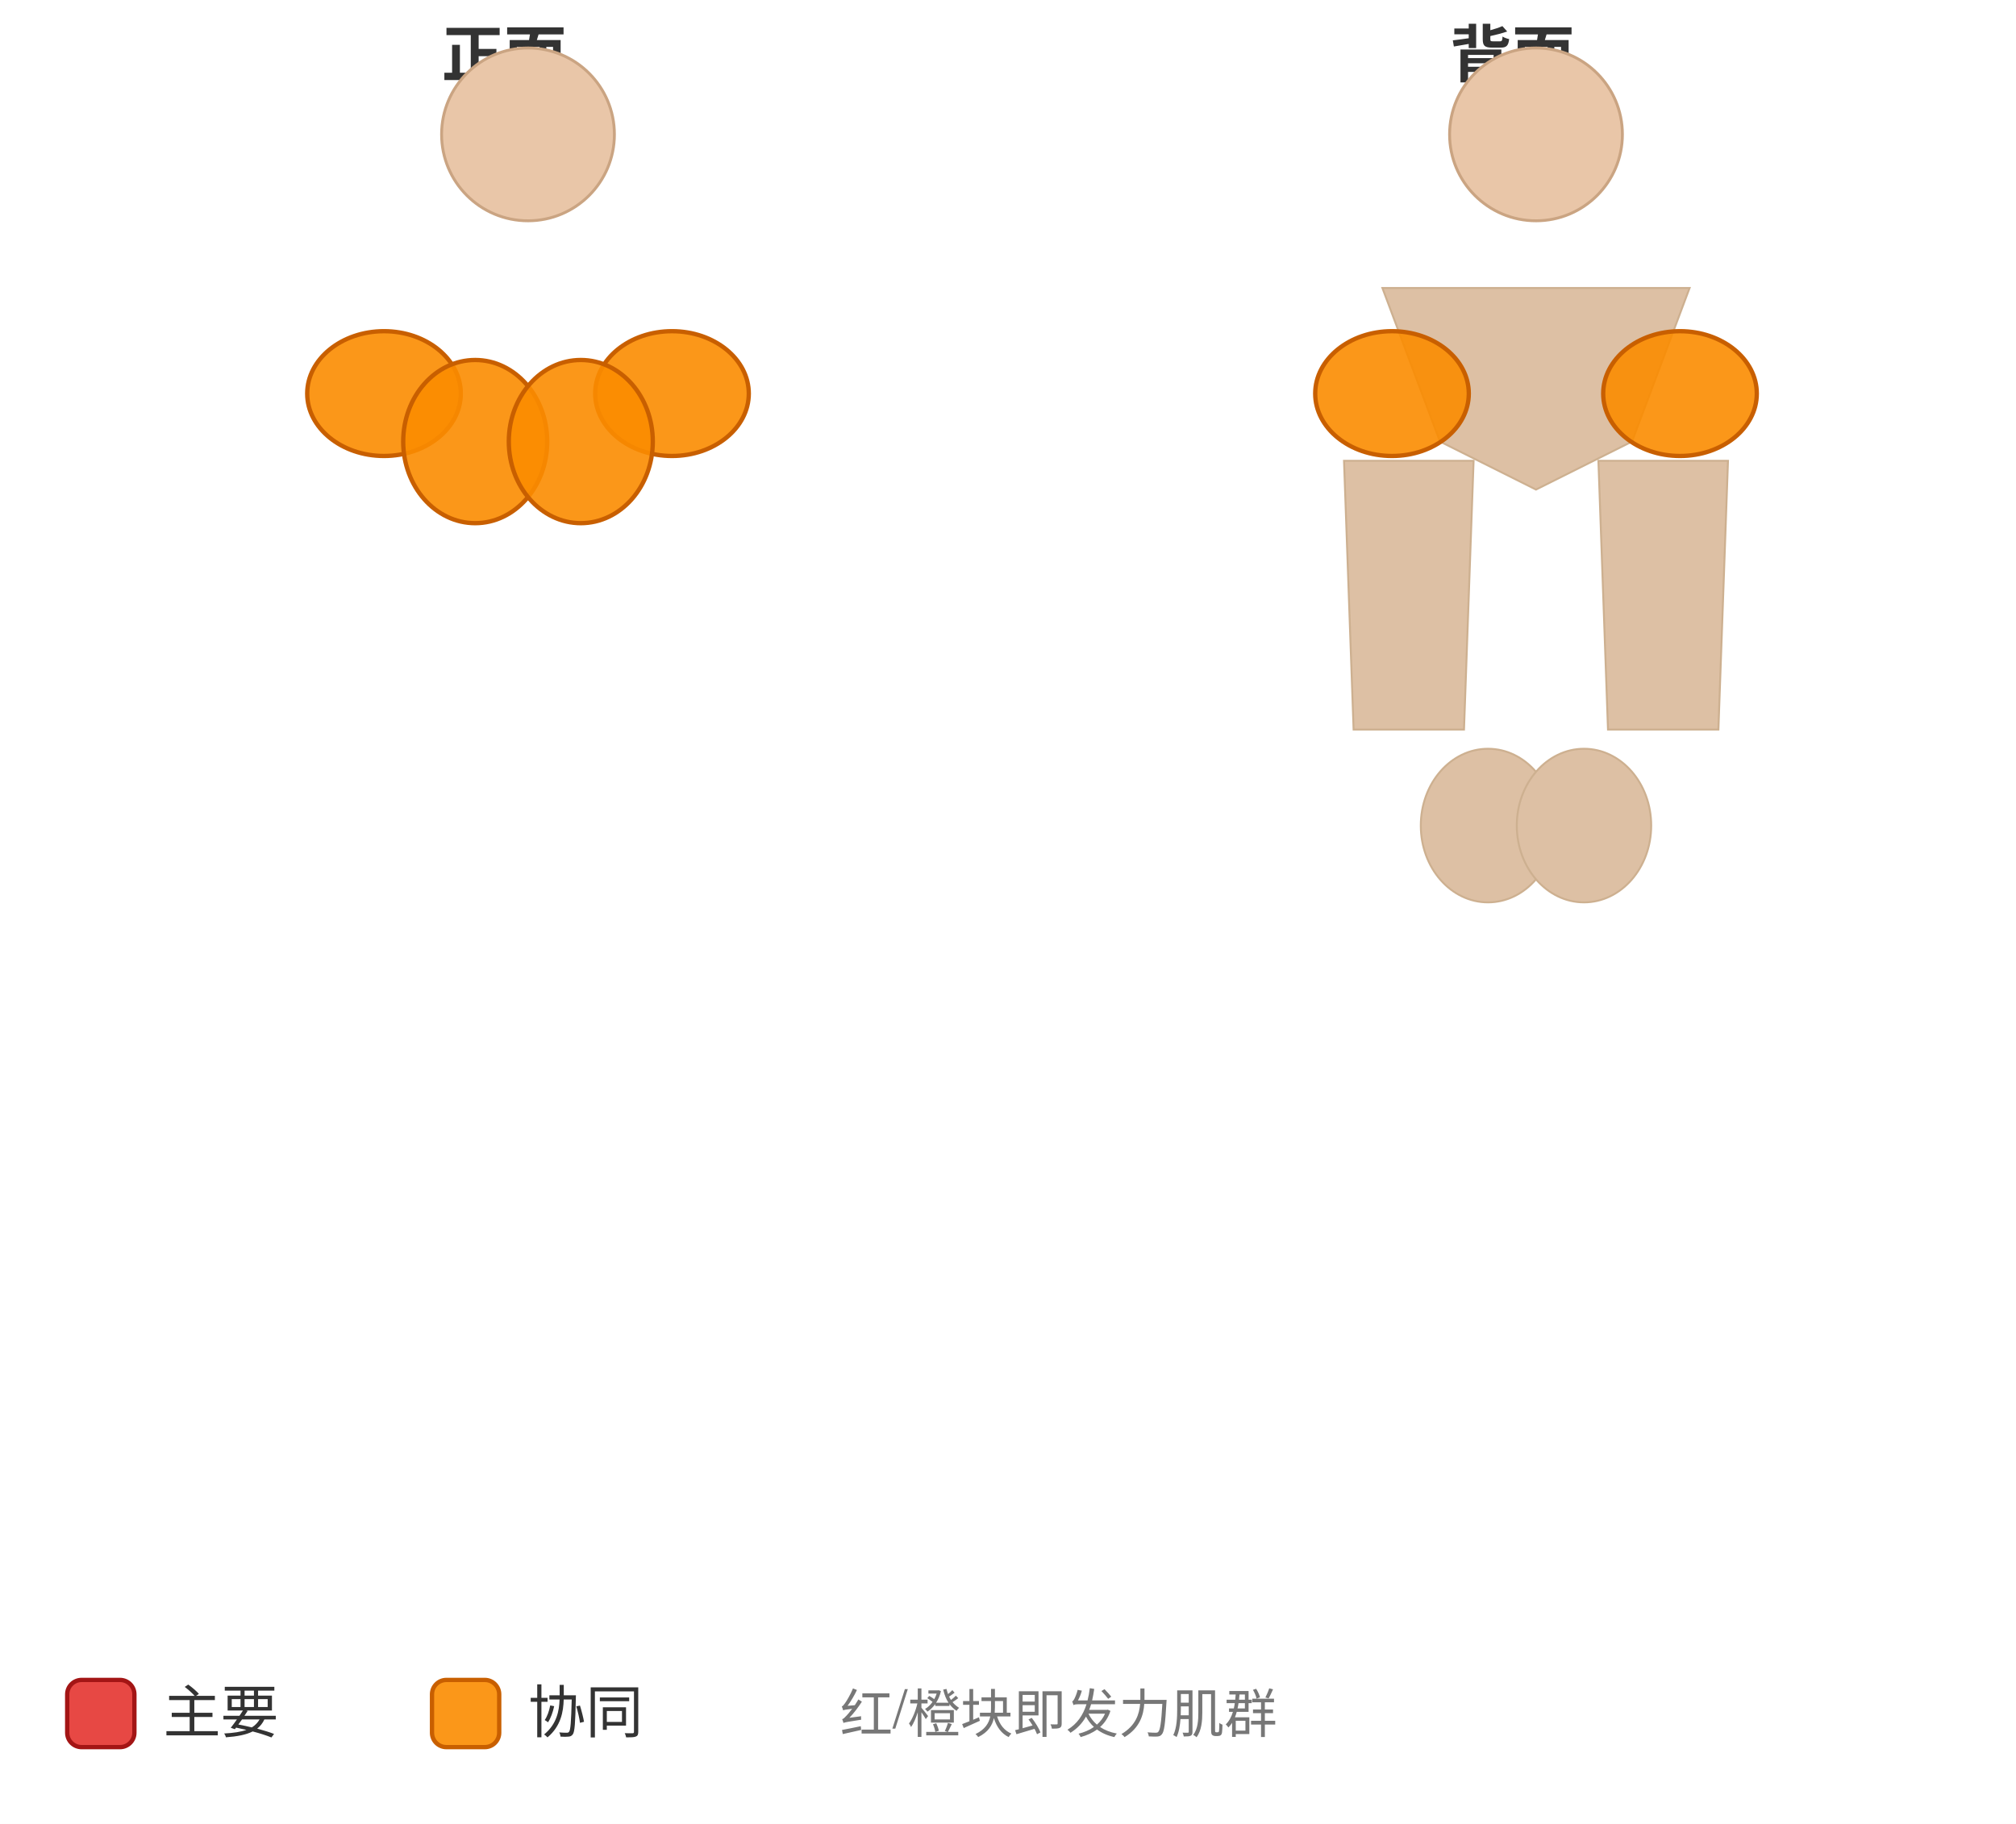
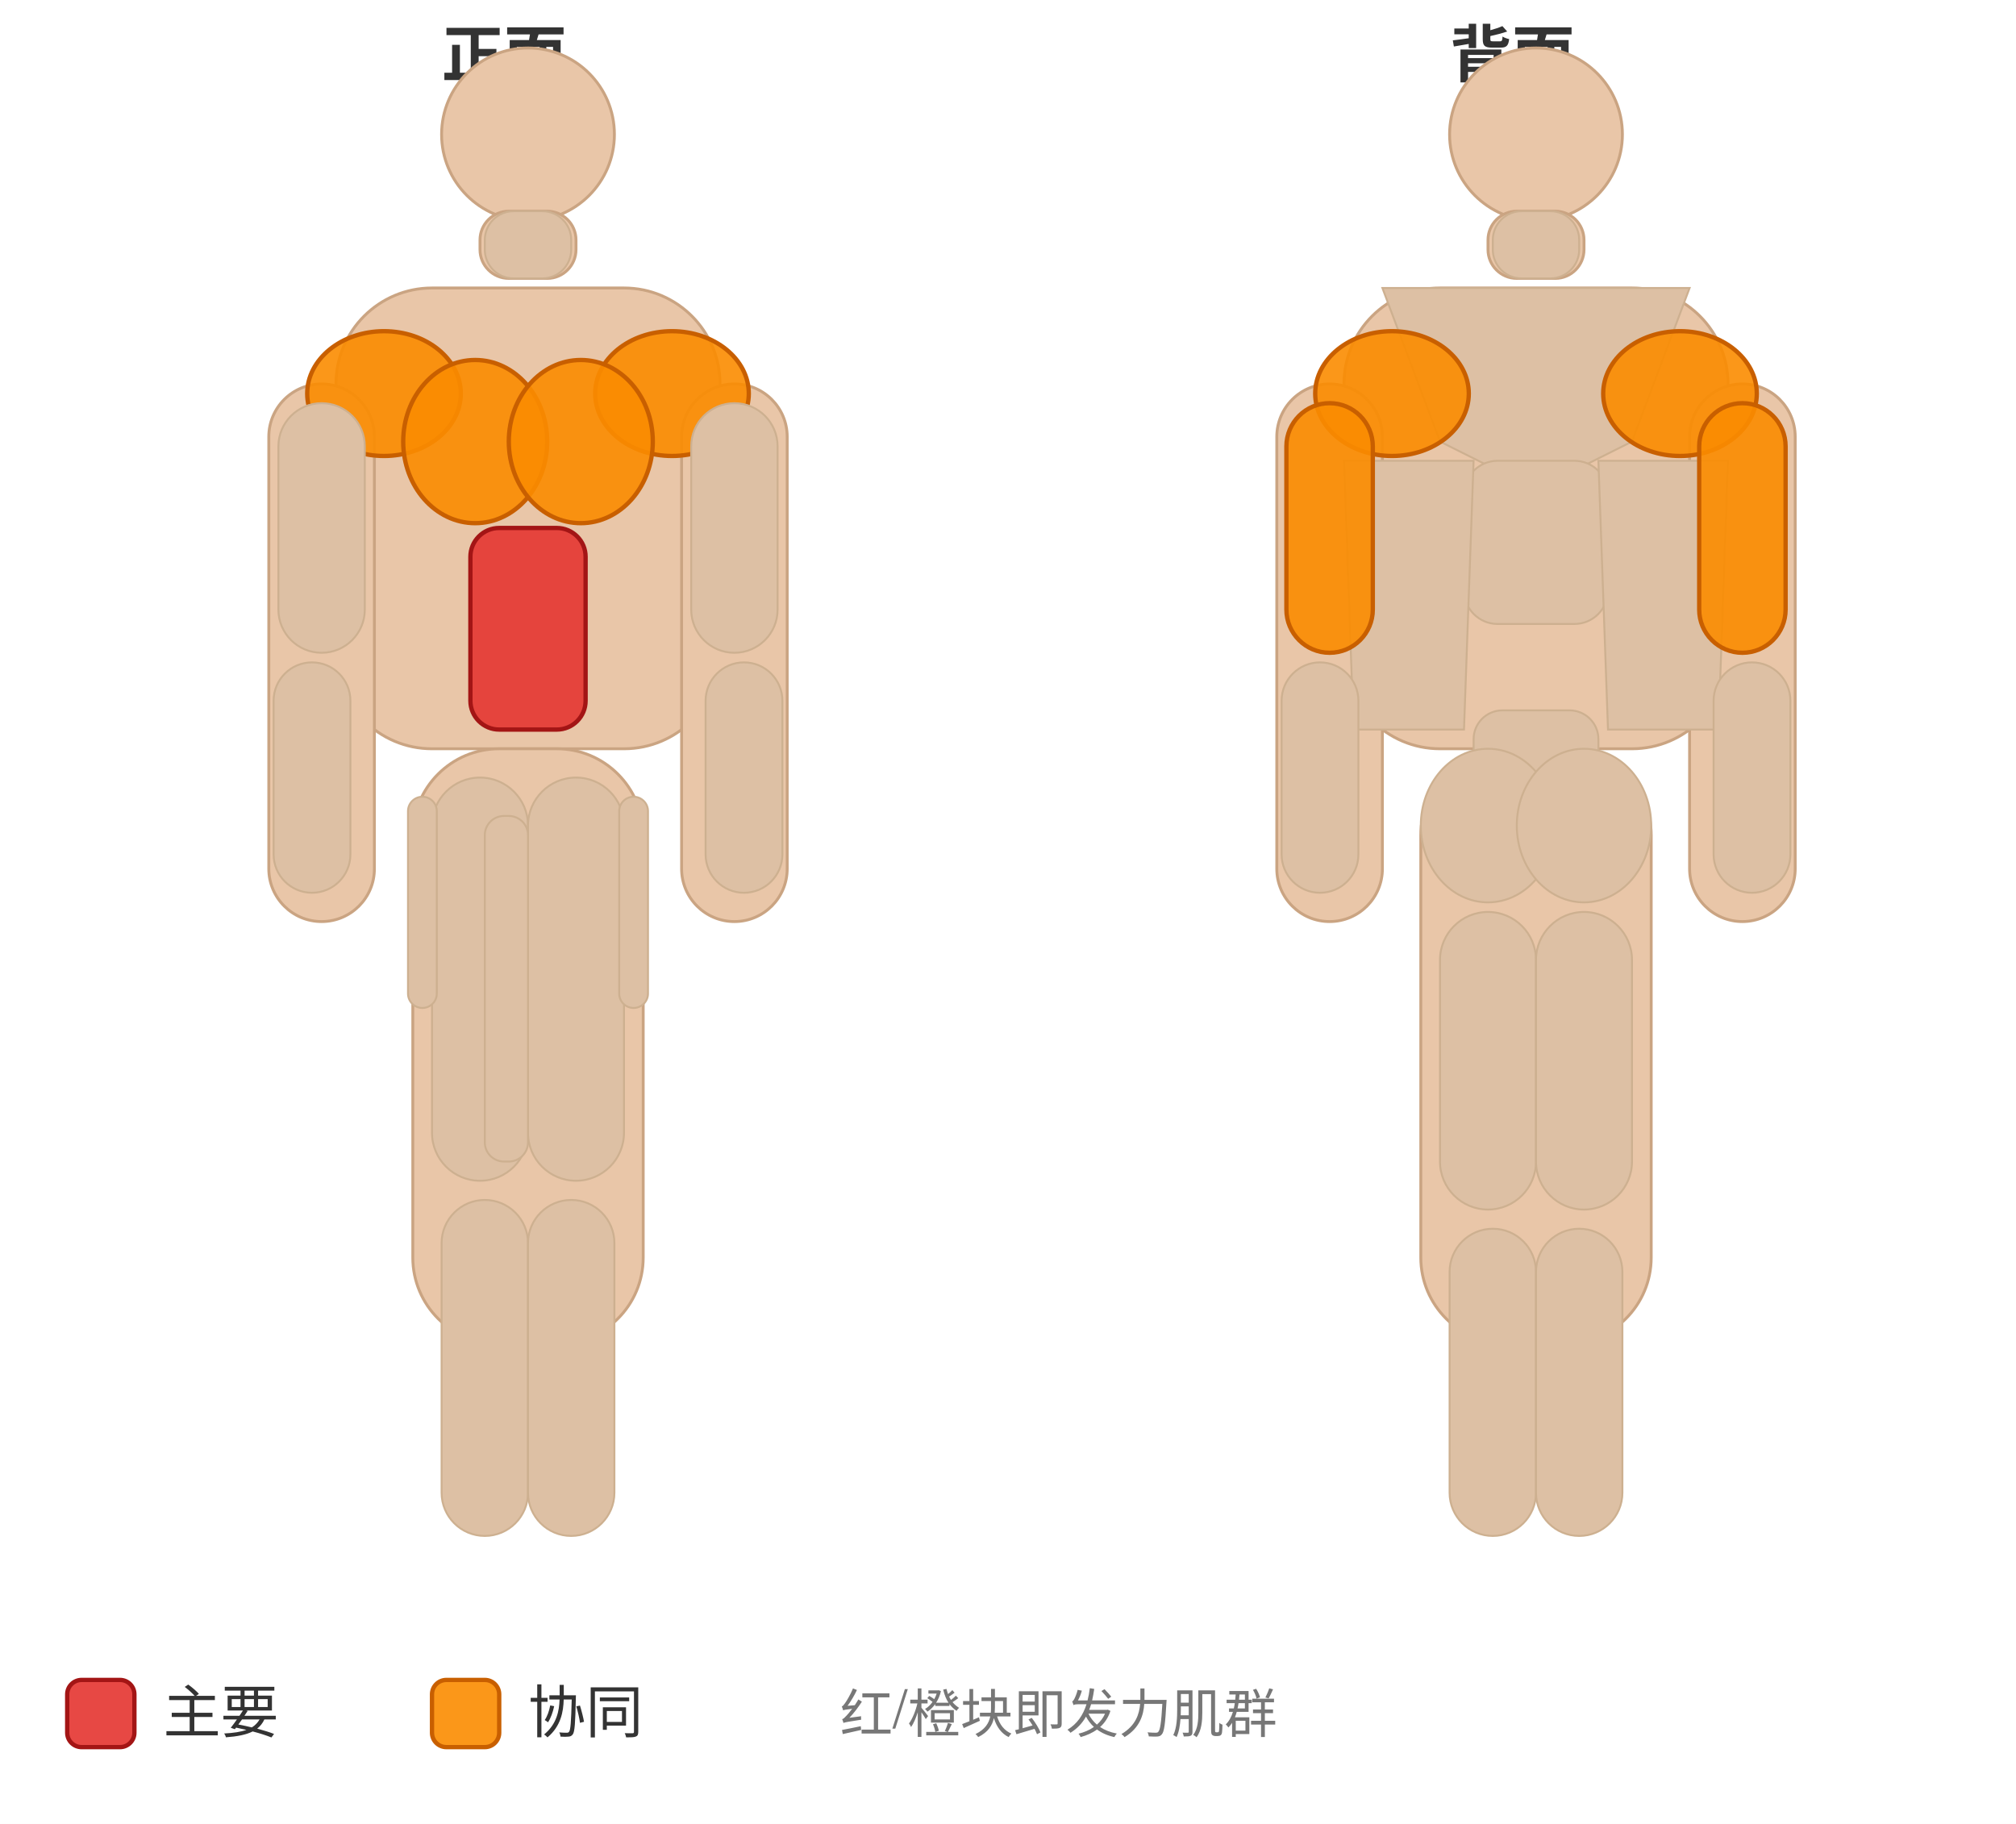
- <svg xmlns="http://www.w3.org/2000/svg" viewBox="0 0 420 380" font-family="-apple-system,Segoe UI,Helvetica,Arial,sans-serif">
+ <svg xmlns="http://www.w3.org/2000/svg" viewBox="0 0 420 380" width="420" height="380" font-family="-apple-system,Segoe UI,Helvetica,Arial,sans-serif">
  <rect width="420" height="380" fill="#ffffff" />
  <text x="105" y="16" font-size="13" font-weight="700" text-anchor="middle" fill="#333">正面</text>
  <text x="315" y="16" font-size="13" font-weight="700" text-anchor="middle" fill="#333">背面</text>
  <g transform="translate(10,0)">
    <circle fill="#e9c6a8" stroke="#caa482" stroke-width="0.6" cx="100" cy="28" r="18" />
-     <rect fill="#e9c6a8" stroke="#caa482" stroke-width="0.6" x="90" y="44" w="20" h="14" rx="6" />
-     <rect fill="#e9c6a8" stroke="#caa482" stroke-width="0.6" x="60" y="60" w="80" h="96" rx="20" />
-     <rect fill="#e9c6a8" stroke="#caa482" stroke-width="0.6" x="46" y="80" w="22" h="112" rx="11" />
-     <rect fill="#e9c6a8" stroke="#caa482" stroke-width="0.6" x="132" y="80" w="22" h="112" rx="11" />
-     <rect fill="#e9c6a8" stroke="#caa482" stroke-width="0.6" x="76" y="156" w="48" h="124" rx="18" />
-     <rect fill="#ddc0a4" stroke="#cdb090" stroke-width="0.4" x="91" y="44" w="18" h="14" rx="6" />
+     <rect fill="#e9c6a8" stroke="#caa482" stroke-width="0.6" x="90" y="44" width="20" height="14" rx="6" />
+     <rect fill="#e9c6a8" stroke="#caa482" stroke-width="0.6" x="60" y="60" width="80" height="96" rx="20" />
+     <rect fill="#e9c6a8" stroke="#caa482" stroke-width="0.6" x="46" y="80" width="22" height="112" rx="11" />
+     <rect fill="#e9c6a8" stroke="#caa482" stroke-width="0.6" x="132" y="80" width="22" height="112" rx="11" />
+     <rect fill="#e9c6a8" stroke="#caa482" stroke-width="0.6" x="76" y="156" width="48" height="124" rx="18" />
+     <rect fill="#ddc0a4" stroke="#cdb090" stroke-width="0.4" x="91" y="44" width="18" height="14" rx="6" />
    <ellipse fill="#fb8c00" fill-opacity="0.9" stroke="#c85f00" stroke-width="0.9" cx="70" cy="82" rx="16" ry="13" />
    <ellipse fill="#fb8c00" fill-opacity="0.9" stroke="#c85f00" stroke-width="0.9" cx="130" cy="82" rx="16" ry="13" />
    <ellipse fill="#fb8c00" fill-opacity="0.9" stroke="#c85f00" stroke-width="0.9" cx="89" cy="92" rx="15" ry="17" />
    <ellipse fill="#fb8c00" fill-opacity="0.9" stroke="#c85f00" stroke-width="0.9" cx="111" cy="92" rx="15" ry="17" />
-     <rect fill="#ddc0a4" stroke="#cdb090" stroke-width="0.4" x="48" y="84" w="18" h="52" rx="9" />
-     <rect fill="#ddc0a4" stroke="#cdb090" stroke-width="0.4" x="134" y="84" w="18" h="52" rx="9" />
-     <rect fill="#ddc0a4" stroke="#cdb090" stroke-width="0.4" x="47" y="138" w="16" h="48" rx="8" />
-     <rect fill="#ddc0a4" stroke="#cdb090" stroke-width="0.4" x="137" y="138" w="16" h="48" rx="8" />
-     <rect fill="#e53935" fill-opacity="0.92" stroke="#a31515" stroke-width="0.9" x="88" y="110" w="24" h="42" rx="6" />
-     <rect fill="#ddc0a4" stroke="#cdb090" stroke-width="0.4" x="80" y="162" w="20" h="84" rx="10" />
-     <rect fill="#ddc0a4" stroke="#cdb090" stroke-width="0.4" x="100" y="162" w="20" h="84" rx="10" />
-     <rect fill="#ddc0a4" stroke="#cdb090" stroke-width="0.4" x="91" y="170" w="9" h="72" rx="4" />
-     <rect fill="#ddc0a4" stroke="#cdb090" stroke-width="0.4" x="75" y="166" w="6" h="44" rx="3" />
-     <rect fill="#ddc0a4" stroke="#cdb090" stroke-width="0.4" x="119" y="166" w="6" h="44" rx="3" />
-     <rect fill="#ddc0a4" stroke="#cdb090" stroke-width="0.4" x="82" y="250" w="18" h="70" rx="9" />
-     <rect fill="#ddc0a4" stroke="#cdb090" stroke-width="0.4" x="100" y="250" w="18" h="70" rx="9" />
+     <rect fill="#ddc0a4" stroke="#cdb090" stroke-width="0.4" x="48" y="84" width="18" height="52" rx="9" />
+     <rect fill="#ddc0a4" stroke="#cdb090" stroke-width="0.4" x="134" y="84" width="18" height="52" rx="9" />
+     <rect fill="#ddc0a4" stroke="#cdb090" stroke-width="0.4" x="47" y="138" width="16" height="48" rx="8" />
+     <rect fill="#ddc0a4" stroke="#cdb090" stroke-width="0.4" x="137" y="138" width="16" height="48" rx="8" />
+     <rect fill="#e53935" fill-opacity="0.92" stroke="#a31515" stroke-width="0.9" x="88" y="110" width="24" height="42" rx="6" />
+     <rect fill="#ddc0a4" stroke="#cdb090" stroke-width="0.4" x="80" y="162" width="20" height="84" rx="10" />
+     <rect fill="#ddc0a4" stroke="#cdb090" stroke-width="0.4" x="100" y="162" width="20" height="84" rx="10" />
+     <rect fill="#ddc0a4" stroke="#cdb090" stroke-width="0.4" x="91" y="170" width="9" height="72" rx="4" />
+     <rect fill="#ddc0a4" stroke="#cdb090" stroke-width="0.4" x="75" y="166" width="6" height="44" rx="3" />
+     <rect fill="#ddc0a4" stroke="#cdb090" stroke-width="0.4" x="119" y="166" width="6" height="44" rx="3" />
+     <rect fill="#ddc0a4" stroke="#cdb090" stroke-width="0.4" x="82" y="250" width="18" height="70" rx="9" />
+     <rect fill="#ddc0a4" stroke="#cdb090" stroke-width="0.4" x="100" y="250" width="18" height="70" rx="9" />
  </g>
  <g transform="translate(220,0)">
    <circle fill="#e9c6a8" stroke="#caa482" stroke-width="0.6" cx="100" cy="28" r="18" />
-     <rect fill="#e9c6a8" stroke="#caa482" stroke-width="0.6" x="90" y="44" w="20" h="14" rx="6" />
-     <rect fill="#e9c6a8" stroke="#caa482" stroke-width="0.6" x="60" y="60" w="80" h="96" rx="20" />
-     <rect fill="#e9c6a8" stroke="#caa482" stroke-width="0.6" x="46" y="80" w="22" h="112" rx="11" />
-     <rect fill="#e9c6a8" stroke="#caa482" stroke-width="0.6" x="132" y="80" w="22" h="112" rx="11" />
-     <rect fill="#e9c6a8" stroke="#caa482" stroke-width="0.6" x="76" y="156" w="48" h="124" rx="18" />
-     <rect fill="#ddc0a4" stroke="#cdb090" stroke-width="0.4" x="91" y="44" w="18" h="14" rx="6" />
+     <rect fill="#e9c6a8" stroke="#caa482" stroke-width="0.6" x="90" y="44" width="20" height="14" rx="6" />
+     <rect fill="#e9c6a8" stroke="#caa482" stroke-width="0.6" x="60" y="60" width="80" height="96" rx="20" />
+     <rect fill="#e9c6a8" stroke="#caa482" stroke-width="0.6" x="46" y="80" width="22" height="112" rx="11" />
+     <rect fill="#e9c6a8" stroke="#caa482" stroke-width="0.6" x="132" y="80" width="22" height="112" rx="11" />
+     <rect fill="#e9c6a8" stroke="#caa482" stroke-width="0.6" x="76" y="156" width="48" height="124" rx="18" />
+     <rect fill="#ddc0a4" stroke="#cdb090" stroke-width="0.4" x="91" y="44" width="18" height="14" rx="6" />
    <polygon fill="#ddc0a4" stroke="#cdb090" stroke-width="0.4" points="68,60 132,60 120,92 100,102 80,92" />
    <ellipse fill="#fb8c00" fill-opacity="0.9" stroke="#c85f00" stroke-width="0.9" cx="70" cy="82" rx="16" ry="13" />
    <ellipse fill="#fb8c00" fill-opacity="0.9" stroke="#c85f00" stroke-width="0.9" cx="130" cy="82" rx="16" ry="13" />
-     <rect fill="#ddc0a4" stroke="#cdb090" stroke-width="0.4" x="85" y="96" w="30" h="34" rx="7" />
+     <rect fill="#ddc0a4" stroke="#cdb090" stroke-width="0.4" x="85" y="96" width="30" height="34" rx="7" />
    <polygon fill="#ddc0a4" stroke="#cdb090" stroke-width="0.4" points="60,96 87,96 85,152 62,152" />
    <polygon fill="#ddc0a4" stroke="#cdb090" stroke-width="0.4" points="113,96 140,96 138,152 115,152" />
-     <rect fill="#ddc0a4" stroke="#cdb090" stroke-width="0.4" x="87" y="148" w="26" h="18" rx="6" />
-     <rect fill="#fb8c00" fill-opacity="0.9" stroke="#c85f00" stroke-width="0.9" x="48" y="84" w="18" h="52" rx="9" />
-     <rect fill="#fb8c00" fill-opacity="0.9" stroke="#c85f00" stroke-width="0.9" x="134" y="84" w="18" h="52" rx="9" />
-     <rect fill="#ddc0a4" stroke="#cdb090" stroke-width="0.4" x="47" y="138" w="16" h="48" rx="8" />
-     <rect fill="#ddc0a4" stroke="#cdb090" stroke-width="0.4" x="137" y="138" w="16" h="48" rx="8" />
+     <rect fill="#ddc0a4" stroke="#cdb090" stroke-width="0.4" x="87" y="148" width="26" height="18" rx="6" />
+     <rect fill="#fb8c00" fill-opacity="0.9" stroke="#c85f00" stroke-width="0.9" x="48" y="84" width="18" height="52" rx="9" />
+     <rect fill="#fb8c00" fill-opacity="0.9" stroke="#c85f00" stroke-width="0.9" x="134" y="84" width="18" height="52" rx="9" />
+     <rect fill="#ddc0a4" stroke="#cdb090" stroke-width="0.4" x="47" y="138" width="16" height="48" rx="8" />
+     <rect fill="#ddc0a4" stroke="#cdb090" stroke-width="0.4" x="137" y="138" width="16" height="48" rx="8" />
    <ellipse fill="#ddc0a4" stroke="#cdb090" stroke-width="0.4" cx="90" cy="172" rx="14" ry="16" />
    <ellipse fill="#ddc0a4" stroke="#cdb090" stroke-width="0.4" cx="110" cy="172" rx="14" ry="16" />
-     <rect fill="#ddc0a4" stroke="#cdb090" stroke-width="0.4" x="80" y="190" w="20" h="62" rx="10" />
-     <rect fill="#ddc0a4" stroke="#cdb090" stroke-width="0.4" x="100" y="190" w="20" h="62" rx="10" />
-     <rect fill="#ddc0a4" stroke="#cdb090" stroke-width="0.4" x="82" y="256" w="18" h="64" rx="9" />
-     <rect fill="#ddc0a4" stroke="#cdb090" stroke-width="0.4" x="100" y="256" w="18" h="64" rx="9" />
+     <rect fill="#ddc0a4" stroke="#cdb090" stroke-width="0.4" x="80" y="190" width="20" height="62" rx="10" />
+     <rect fill="#ddc0a4" stroke="#cdb090" stroke-width="0.4" x="100" y="190" width="20" height="62" rx="10" />
+     <rect fill="#ddc0a4" stroke="#cdb090" stroke-width="0.4" x="82" y="256" width="18" height="64" rx="9" />
+     <rect fill="#ddc0a4" stroke="#cdb090" stroke-width="0.4" x="100" y="256" width="18" height="64" rx="9" />
  </g>
  <rect x="14" y="350" width="14" height="14" rx="3" fill="#e53935" fill-opacity="0.92" stroke="#a31515" stroke-width="0.9" />
  <text x="34" y="361" font-size="12" fill="#333">主要</text>
  <rect x="90" y="350" width="14" height="14" rx="3" fill="#fb8c00" fill-opacity="0.9" stroke="#c85f00" stroke-width="0.9" />
  <text x="110" y="361" font-size="12" fill="#333">协同</text>
  <text x="175" y="361" font-size="11" fill="#777">红/橙块即发力肌群</text>
</svg>
